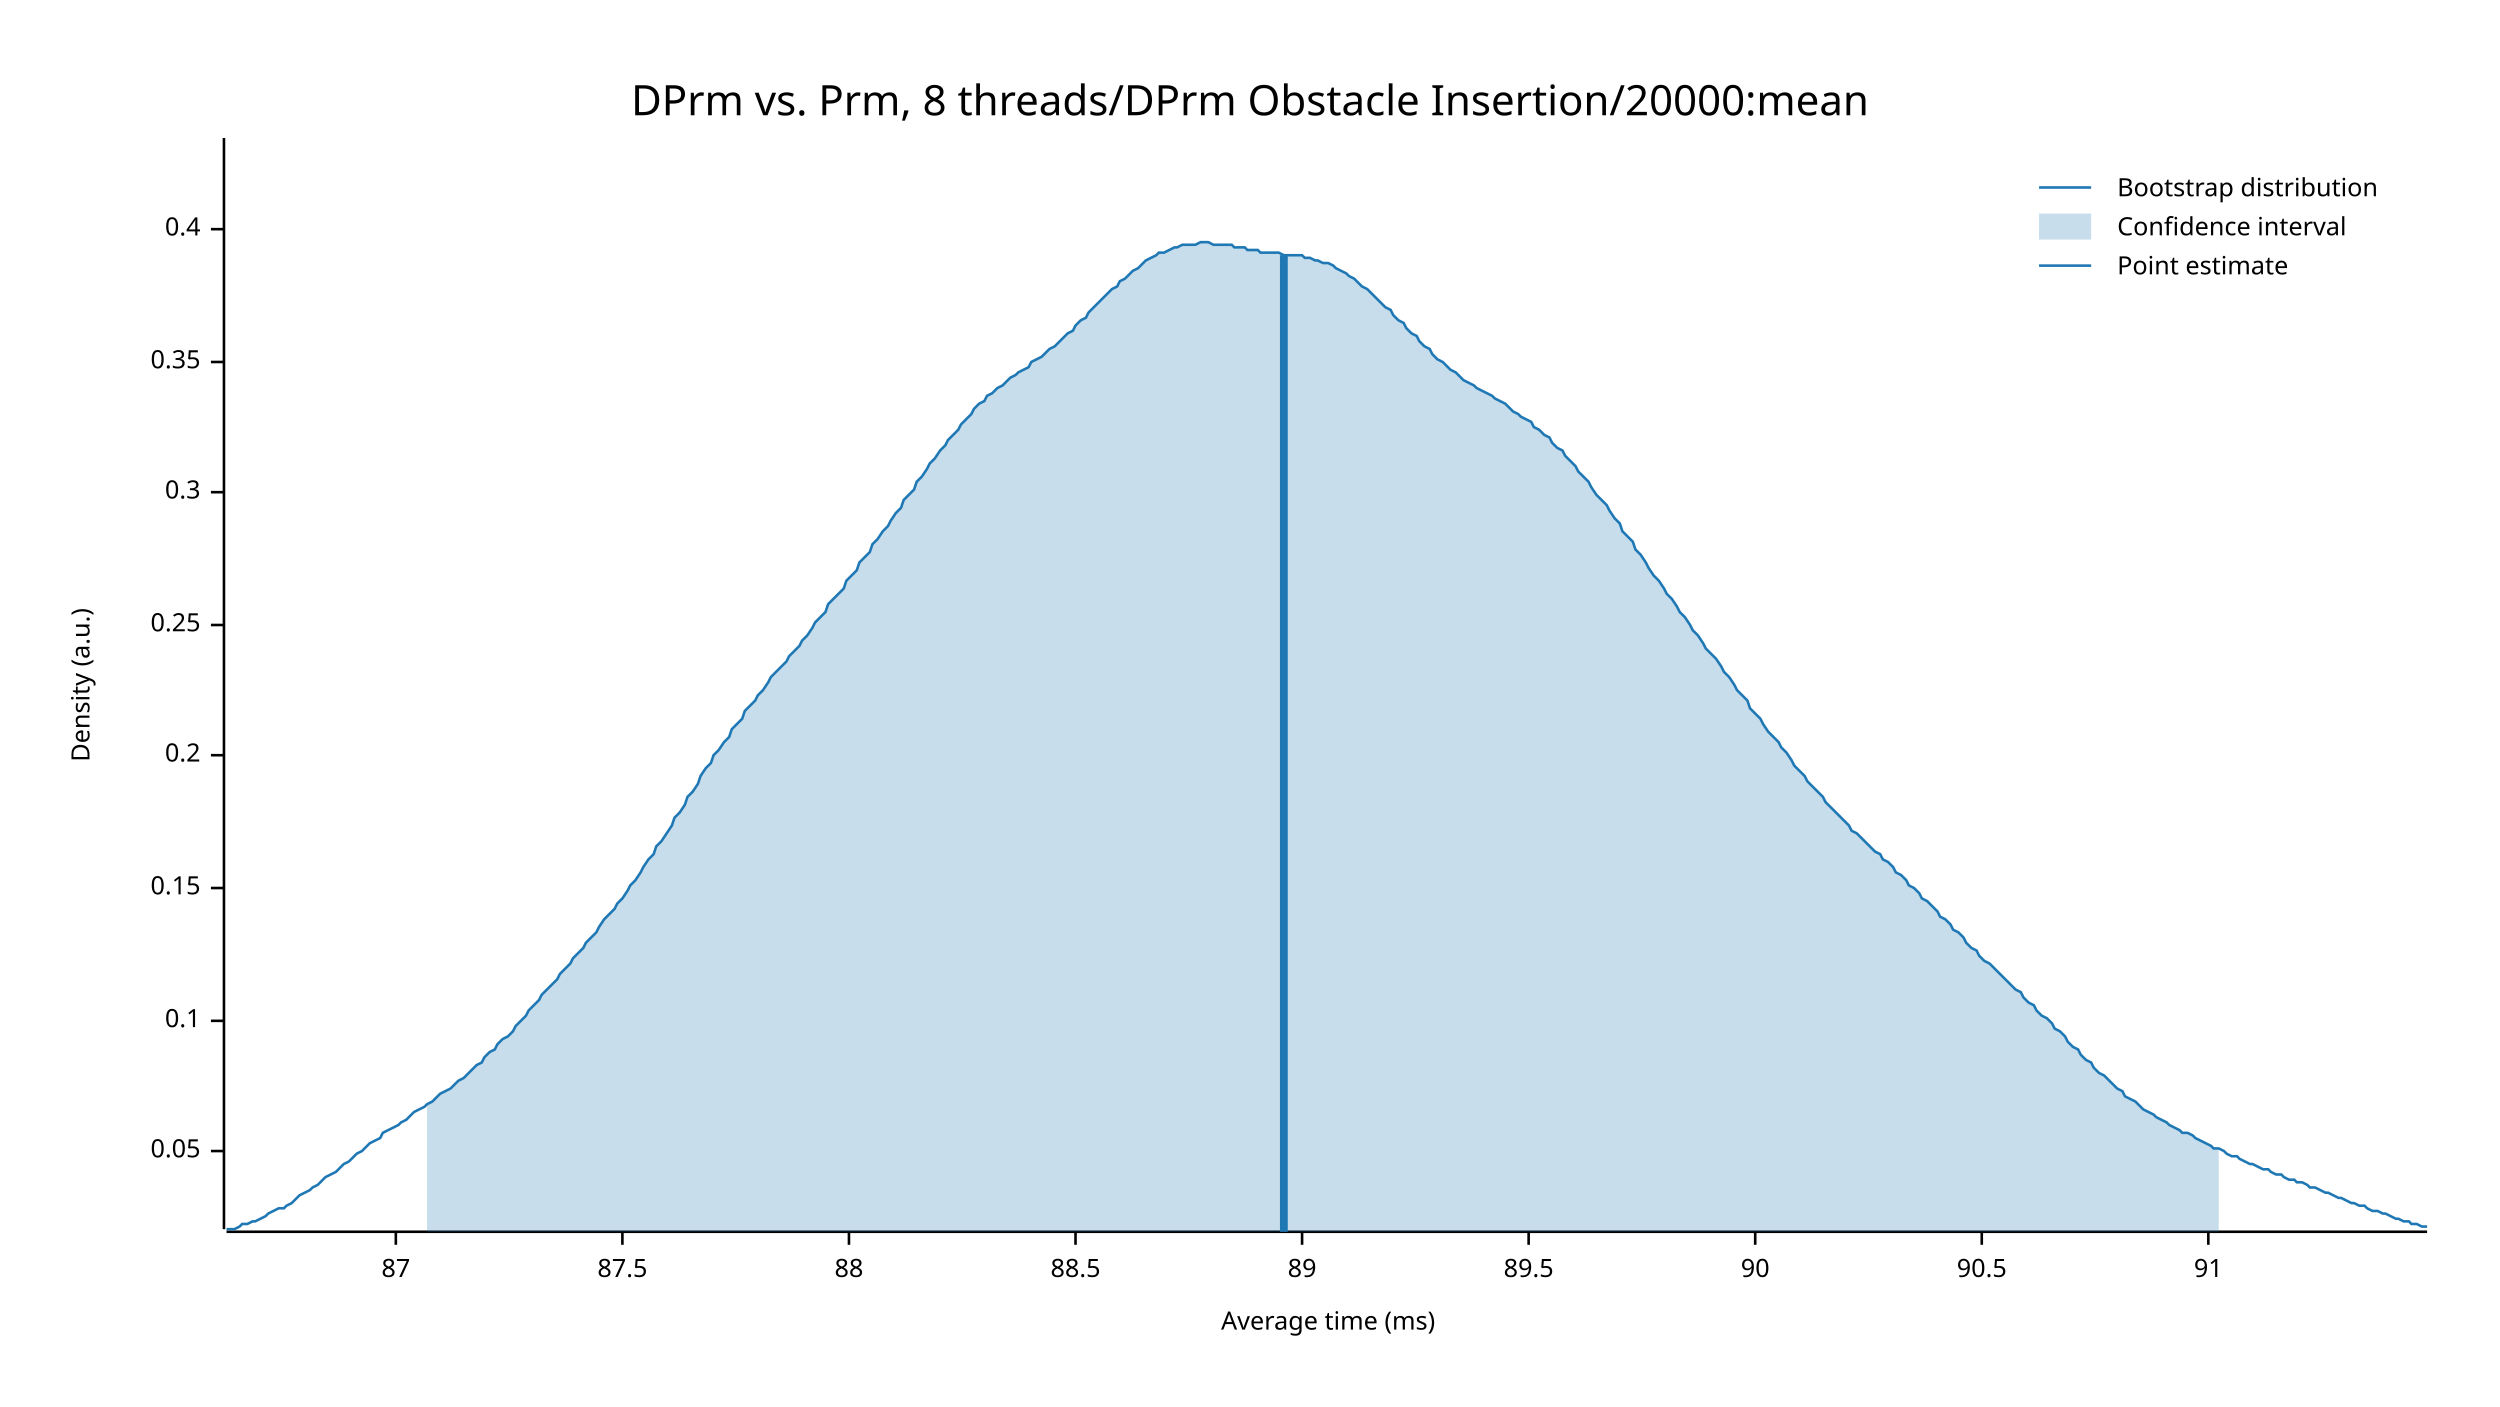
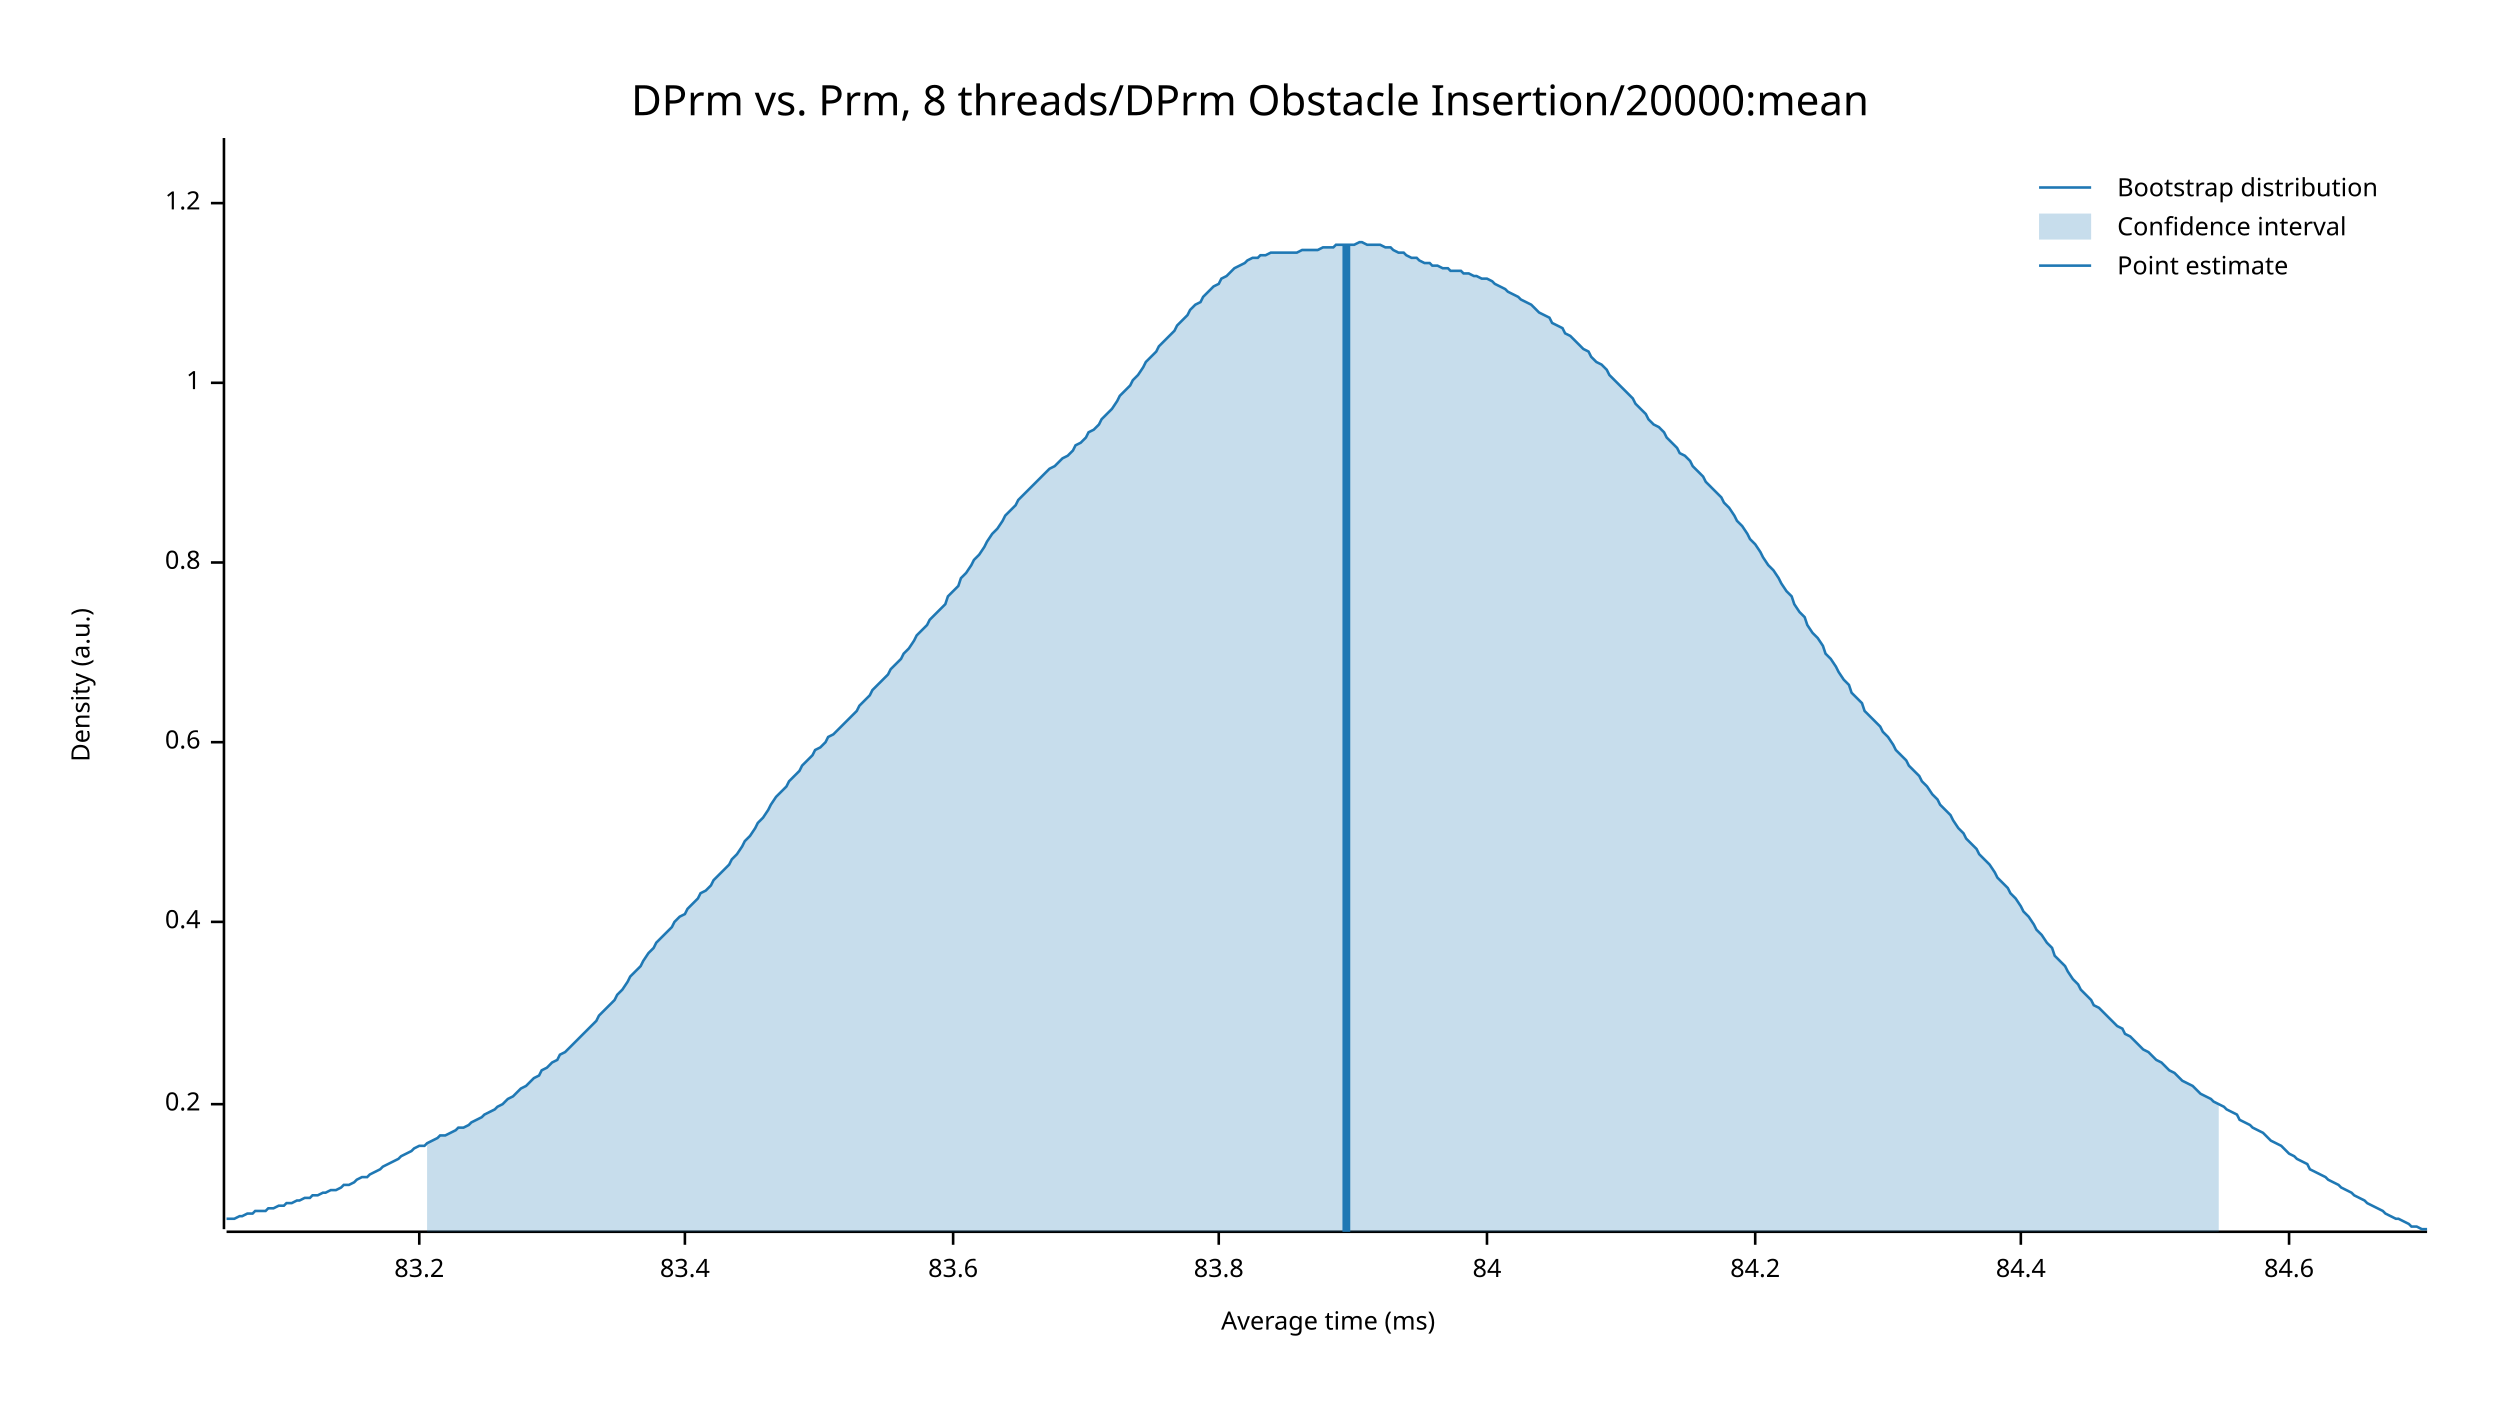
<svg xmlns="http://www.w3.org/2000/svg" width="960" height="540" viewBox="0 0 960 540">
  <text x="480" y="32" dy="0.76em" text-anchor="middle" font-family="sans-serif" font-size="16.129" opacity="1" fill="#000000">
DPrm vs. Prm, 8 threads/DPrm Obstacle Insertion/20000:mean
</text>
  <text x="27" y="263" dy="0.76em" text-anchor="middle" font-family="sans-serif" font-size="9.677" opacity="1" fill="#000000" transform="rotate(270, 27, 263)">
Density (a.u.)
</text>
  <text x="510" y="513" dy="-0.5ex" text-anchor="middle" font-family="sans-serif" font-size="9.677" opacity="1" fill="#000000">
Average time (ms)
</text>
  <polyline fill="none" opacity="1" stroke="#000000" stroke-width="1" points="86,53 86,472 " />
-   <text x="77" y="442" dy="0.5ex" text-anchor="end" font-family="sans-serif" font-size="9.677" opacity="1" fill="#000000">
- 0.05
- </text>
-   <polyline fill="none" opacity="1" stroke="#000000" stroke-width="1" points="81,442 86,442 " />
-   <text x="77" y="392" dy="0.5ex" text-anchor="end" font-family="sans-serif" font-size="9.677" opacity="1" fill="#000000">
- 0.1
- </text>
-   <polyline fill="none" opacity="1" stroke="#000000" stroke-width="1" points="81,392 86,392 " />
-   <text x="77" y="341" dy="0.5ex" text-anchor="end" font-family="sans-serif" font-size="9.677" opacity="1" fill="#000000">
- 0.15
- </text>
-   <polyline fill="none" opacity="1" stroke="#000000" stroke-width="1" points="81,341 86,341 " />
-   <text x="77" y="290" dy="0.5ex" text-anchor="end" font-family="sans-serif" font-size="9.677" opacity="1" fill="#000000">
+   <text x="77" y="424" dy="0.5ex" text-anchor="end" font-family="sans-serif" font-size="9.677" opacity="1" fill="#000000">
0.2
</text>
-   <polyline fill="none" opacity="1" stroke="#000000" stroke-width="1" points="81,290 86,290 " />
-   <text x="77" y="240" dy="0.5ex" text-anchor="end" font-family="sans-serif" font-size="9.677" opacity="1" fill="#000000">
- 0.25
- </text>
-   <polyline fill="none" opacity="1" stroke="#000000" stroke-width="1" points="81,240 86,240 " />
-   <text x="77" y="189" dy="0.5ex" text-anchor="end" font-family="sans-serif" font-size="9.677" opacity="1" fill="#000000">
- 0.3
- </text>
-   <polyline fill="none" opacity="1" stroke="#000000" stroke-width="1" points="81,189 86,189 " />
-   <text x="77" y="139" dy="0.5ex" text-anchor="end" font-family="sans-serif" font-size="9.677" opacity="1" fill="#000000">
- 0.35
- </text>
-   <polyline fill="none" opacity="1" stroke="#000000" stroke-width="1" points="81,139 86,139 " />
-   <text x="77" y="88" dy="0.5ex" text-anchor="end" font-family="sans-serif" font-size="9.677" opacity="1" fill="#000000">
+   <polyline fill="none" opacity="1" stroke="#000000" stroke-width="1" points="81,424 86,424 " />
+   <text x="77" y="354" dy="0.5ex" text-anchor="end" font-family="sans-serif" font-size="9.677" opacity="1" fill="#000000">
0.4
</text>
-   <polyline fill="none" opacity="1" stroke="#000000" stroke-width="1" points="81,88 86,88 " />
+   <polyline fill="none" opacity="1" stroke="#000000" stroke-width="1" points="81,354 86,354 " />
+   <text x="77" y="285" dy="0.5ex" text-anchor="end" font-family="sans-serif" font-size="9.677" opacity="1" fill="#000000">
+ 0.6
+ </text>
+   <polyline fill="none" opacity="1" stroke="#000000" stroke-width="1" points="81,285 86,285 " />
+   <text x="77" y="216" dy="0.5ex" text-anchor="end" font-family="sans-serif" font-size="9.677" opacity="1" fill="#000000">
+ 0.8
+ </text>
+   <polyline fill="none" opacity="1" stroke="#000000" stroke-width="1" points="81,216 86,216 " />
+   <text x="77" y="147" dy="0.5ex" text-anchor="end" font-family="sans-serif" font-size="9.677" opacity="1" fill="#000000">
+ 1
+ </text>
+   <polyline fill="none" opacity="1" stroke="#000000" stroke-width="1" points="81,147 86,147 " />
+   <text x="77" y="78" dy="0.5ex" text-anchor="end" font-family="sans-serif" font-size="9.677" opacity="1" fill="#000000">
+ 1.2
+ </text>
+   <polyline fill="none" opacity="1" stroke="#000000" stroke-width="1" points="81,78 86,78 " />
  <polyline fill="none" opacity="1" stroke="#000000" stroke-width="1" points="87,473 932,473 " />
-   <text x="152" y="483" dy="0.76em" text-anchor="middle" font-family="sans-serif" font-size="9.677" opacity="1" fill="#000000">
- 87
+   <text x="161" y="483" dy="0.76em" text-anchor="middle" font-family="sans-serif" font-size="9.677" opacity="1" fill="#000000">
+ 83.2
</text>
-   <polyline fill="none" opacity="1" stroke="#000000" stroke-width="1" points="152,473 152,478 " />
-   <text x="239" y="483" dy="0.76em" text-anchor="middle" font-family="sans-serif" font-size="9.677" opacity="1" fill="#000000">
- 87.5
+   <polyline fill="none" opacity="1" stroke="#000000" stroke-width="1" points="161,473 161,478 " />
+   <text x="263" y="483" dy="0.76em" text-anchor="middle" font-family="sans-serif" font-size="9.677" opacity="1" fill="#000000">
+ 83.4
</text>
-   <polyline fill="none" opacity="1" stroke="#000000" stroke-width="1" points="239,473 239,478 " />
-   <text x="326" y="483" dy="0.76em" text-anchor="middle" font-family="sans-serif" font-size="9.677" opacity="1" fill="#000000">
- 88
+   <polyline fill="none" opacity="1" stroke="#000000" stroke-width="1" points="263,473 263,478 " />
+   <text x="366" y="483" dy="0.76em" text-anchor="middle" font-family="sans-serif" font-size="9.677" opacity="1" fill="#000000">
+ 83.6
</text>
-   <polyline fill="none" opacity="1" stroke="#000000" stroke-width="1" points="326,473 326,478 " />
-   <text x="413" y="483" dy="0.76em" text-anchor="middle" font-family="sans-serif" font-size="9.677" opacity="1" fill="#000000">
- 88.5
+   <polyline fill="none" opacity="1" stroke="#000000" stroke-width="1" points="366,473 366,478 " />
+   <text x="468" y="483" dy="0.76em" text-anchor="middle" font-family="sans-serif" font-size="9.677" opacity="1" fill="#000000">
+ 83.8
</text>
-   <polyline fill="none" opacity="1" stroke="#000000" stroke-width="1" points="413,473 413,478 " />
-   <text x="500" y="483" dy="0.76em" text-anchor="middle" font-family="sans-serif" font-size="9.677" opacity="1" fill="#000000">
- 89
+   <polyline fill="none" opacity="1" stroke="#000000" stroke-width="1" points="468,473 468,478 " />
+   <text x="571" y="483" dy="0.76em" text-anchor="middle" font-family="sans-serif" font-size="9.677" opacity="1" fill="#000000">
+ 84
</text>
-   <polyline fill="none" opacity="1" stroke="#000000" stroke-width="1" points="500,473 500,478 " />
-   <text x="587" y="483" dy="0.76em" text-anchor="middle" font-family="sans-serif" font-size="9.677" opacity="1" fill="#000000">
- 89.5
- </text>
-   <polyline fill="none" opacity="1" stroke="#000000" stroke-width="1" points="587,473 587,478 " />
+   <polyline fill="none" opacity="1" stroke="#000000" stroke-width="1" points="571,473 571,478 " />
  <text x="674" y="483" dy="0.76em" text-anchor="middle" font-family="sans-serif" font-size="9.677" opacity="1" fill="#000000">
- 90
+ 84.2
</text>
  <polyline fill="none" opacity="1" stroke="#000000" stroke-width="1" points="674,473 674,478 " />
-   <text x="761" y="483" dy="0.76em" text-anchor="middle" font-family="sans-serif" font-size="9.677" opacity="1" fill="#000000">
- 90.5
+   <text x="776" y="483" dy="0.76em" text-anchor="middle" font-family="sans-serif" font-size="9.677" opacity="1" fill="#000000">
+ 84.4
</text>
-   <polyline fill="none" opacity="1" stroke="#000000" stroke-width="1" points="761,473 761,478 " />
-   <text x="848" y="483" dy="0.76em" text-anchor="middle" font-family="sans-serif" font-size="9.677" opacity="1" fill="#000000">
- 91
+   <polyline fill="none" opacity="1" stroke="#000000" stroke-width="1" points="776,473 776,478 " />
+   <text x="879" y="483" dy="0.76em" text-anchor="middle" font-family="sans-serif" font-size="9.677" opacity="1" fill="#000000">
+ 84.6
</text>
-   <polyline fill="none" opacity="1" stroke="#000000" stroke-width="1" points="848,473 848,478 " />
-   <polyline fill="none" opacity="1" stroke="#1F78B4" stroke-width="1" points="87,472 88,472 90,472 92,471 93,470 95,470 97,469 98,469 100,468 102,467 103,466 105,465 107,464 109,464 110,463 112,462 114,460 115,459 117,458 119,457 120,456 122,455 124,453 125,452 127,451 129,450 131,448 132,447 134,446 136,444 137,443 139,442 141,440 142,439 144,438 146,437 147,435 149,434 151,433 153,432 154,431 156,430 158,428 159,427 161,426 163,425 164,424 166,423 168,421 169,420 171,419 173,418 175,416 176,415 178,414 180,412 181,411 183,409 185,408 186,406 188,404 190,403 191,401 193,399 195,398 197,396 198,394 200,392 202,390 203,388 205,386 207,384 208,382 210,380 212,378 214,376 215,374 217,372 219,370 220,368 222,366 224,364 225,362 227,360 229,358 230,356 232,353 234,351 236,349 237,347 239,345 241,342 242,340 244,338 246,335 247,333 249,330 251,328 252,325 254,323 256,320 258,317 259,314 261,312 263,309 264,306 266,304 268,301 269,298 271,295 273,293 274,290 276,288 278,285 280,283 281,280 283,278 285,276 286,273 288,271 290,269 291,267 293,265 295,262 296,260 298,258 300,256 302,254 303,252 305,250 307,248 308,246 310,244 312,241 313,239 315,237 317,235 318,232 320,230 322,228 324,226 325,223 327,221 329,219 330,216 332,214 334,212 335,209 337,207 339,204 341,202 342,200 344,197 346,195 347,192 349,190 351,188 352,185 354,183 356,180 357,178 359,176 361,173 363,171 364,169 366,167 368,165 369,163 371,161 373,159 374,157 376,155 378,154 379,152 381,151 383,149 385,148 386,147 388,145 390,144 391,143 393,142 395,141 396,139 398,138 400,137 401,136 403,134 405,133 407,131 408,130 410,128 412,127 413,125 415,123 417,122 418,120 420,118 422,116 423,115 425,113 427,111 429,110 430,108 432,107 434,105 435,104 437,103 439,101 440,100 442,99 444,98 445,97 447,97 449,96 451,95 452,95 454,94 456,94 457,94 459,94 461,93 462,93 464,93 466,94 468,94 469,94 471,94 473,94 474,95 476,95 478,95 479,96 481,96 483,96 484,97 486,97 488,97 490,97 491,97 493,98 495,98 496,98 498,98 500,98 501,99 503,99 505,100 506,100 508,101 510,101 512,102 513,103 515,104 517,105 518,106 520,107 522,109 523,110 525,111 527,113 528,114 530,116 532,118 534,119 535,121 537,123 539,124 540,126 542,128 544,129 545,131 547,133 549,134 550,136 552,138 554,139 556,141 557,142 559,143 561,145 562,146 564,147 566,148 567,149 569,150 571,151 573,152 574,153 576,154 578,155 579,156 581,158 583,159 584,160 586,161 588,162 589,164 591,165 593,167 595,168 596,170 598,172 600,173 601,175 603,177 605,179 606,181 608,183 610,185 611,187 613,190 615,192 617,194 618,196 620,199 622,201 623,204 625,206 627,208 628,211 630,213 632,216 633,218 635,221 637,223 639,226 640,228 642,230 644,233 645,235 647,237 649,240 650,242 652,244 654,247 655,249 657,251 659,253 661,256 662,258 664,260 666,263 667,265 669,267 671,269 672,272 674,274 676,276 677,278 679,281 681,283 683,285 684,287 686,289 688,292 689,294 691,296 693,298 694,300 696,302 698,304 700,306 701,308 703,310 705,312 706,313 708,315 710,317 711,319 713,320 715,322 716,323 718,325 720,327 722,328 723,330 725,331 727,333 728,335 730,336 732,338 733,340 735,341 737,343 738,345 740,346 742,348 744,350 745,352 747,353 749,355 750,357 752,358 754,360 755,362 757,364 759,365 760,367 762,369 764,370 766,372 767,373 769,375 771,377 772,378 774,380 776,381 777,383 779,385 781,386 782,388 784,390 786,391 788,393 789,395 791,396 793,398 794,400 796,402 798,403 799,405 801,407 803,408 804,410 806,412 808,413 810,415 811,416 813,418 815,419 816,421 818,422 820,423 821,424 823,426 825,427 827,428 828,429 830,430 832,431 833,432 835,433 837,434 838,435 840,435 842,436 843,437 845,438 847,439 849,440 850,441 852,441 854,442 855,443 857,444 859,444 860,445 862,446 864,447 865,447 867,448 869,449 871,449 872,450 874,451 876,451 877,452 879,453 881,453 882,454 884,454 886,455 887,456 889,456 891,457 893,458 894,458 896,459 898,460 899,460 901,461 903,462 904,462 906,463 908,463 909,464 911,465 913,465 915,466 916,466 918,467 920,468 921,468 923,469 925,469 926,470 928,470 930,471 932,471 " />
-   <polygon opacity="0.25" fill="#1F78B4" points="164,424 166,423 168,421 169,420 171,419 173,418 175,416 176,415 178,414 180,412 181,411 183,409 185,408 186,406 188,404 190,403 191,401 193,399 195,398 197,396 198,394 200,392 202,390 203,388 205,386 207,384 208,382 210,380 212,378 214,376 215,374 217,372 219,370 220,368 222,366 224,364 225,362 227,360 229,358 230,356 232,353 234,351 236,349 237,347 239,345 241,342 242,340 244,338 246,335 247,333 249,330 251,328 252,325 254,323 256,320 258,317 259,314 261,312 263,309 264,306 266,304 268,301 269,298 271,295 273,293 274,290 276,288 278,285 280,283 281,280 283,278 285,276 286,273 288,271 290,269 291,267 293,265 295,262 296,260 298,258 300,256 302,254 303,252 305,250 307,248 308,246 310,244 312,241 313,239 315,237 317,235 318,232 320,230 322,228 324,226 325,223 327,221 329,219 330,216 332,214 334,212 335,209 337,207 339,204 341,202 342,200 344,197 346,195 347,192 349,190 351,188 352,185 354,183 356,180 357,178 359,176 361,173 363,171 364,169 366,167 368,165 369,163 371,161 373,159 374,157 376,155 378,154 379,152 381,151 383,149 385,148 386,147 388,145 390,144 391,143 393,142 395,141 396,139 398,138 400,137 401,136 403,134 405,133 407,131 408,130 410,128 412,127 413,125 415,123 417,122 418,120 420,118 422,116 423,115 425,113 427,111 429,110 430,108 432,107 434,105 435,104 437,103 439,101 440,100 442,99 444,98 445,97 447,97 449,96 451,95 452,95 454,94 456,94 457,94 459,94 461,93 462,93 464,93 466,94 468,94 469,94 471,94 473,94 474,95 476,95 478,95 479,96 481,96 483,96 484,97 486,97 488,97 490,97 491,97 493,98 495,98 496,98 498,98 500,98 501,99 503,99 505,100 506,100 508,101 510,101 512,102 513,103 515,104 517,105 518,106 520,107 522,109 523,110 525,111 527,113 528,114 530,116 532,118 534,119 535,121 537,123 539,124 540,126 542,128 544,129 545,131 547,133 549,134 550,136 552,138 554,139 556,141 557,142 559,143 561,145 562,146 564,147 566,148 567,149 569,150 571,151 573,152 574,153 576,154 578,155 579,156 581,158 583,159 584,160 586,161 588,162 589,164 591,165 593,167 595,168 596,170 598,172 600,173 601,175 603,177 605,179 606,181 608,183 610,185 611,187 613,190 615,192 617,194 618,196 620,199 622,201 623,204 625,206 627,208 628,211 630,213 632,216 633,218 635,221 637,223 639,226 640,228 642,230 644,233 645,235 647,237 649,240 650,242 652,244 654,247 655,249 657,251 659,253 661,256 662,258 664,260 666,263 667,265 669,267 671,269 672,272 674,274 676,276 677,278 679,281 681,283 683,285 684,287 686,289 688,292 689,294 691,296 693,298 694,300 696,302 698,304 700,306 701,308 703,310 705,312 706,313 708,315 710,317 711,319 713,320 715,322 716,323 718,325 720,327 722,328 723,330 725,331 727,333 728,335 730,336 732,338 733,340 735,341 737,343 738,345 740,346 742,348 744,350 745,352 747,353 749,355 750,357 752,358 754,360 755,362 757,364 759,365 760,367 762,369 764,370 766,372 767,373 769,375 771,377 772,378 774,380 776,381 777,383 779,385 781,386 782,388 784,390 786,391 788,393 789,395 791,396 793,398 794,400 796,402 798,403 799,405 801,407 803,408 804,410 806,412 808,413 810,415 811,416 813,418 815,419 816,421 818,422 820,423 821,424 823,426 825,427 827,428 828,429 830,430 832,431 833,432 835,433 837,434 838,435 840,435 842,436 843,437 845,438 847,439 849,440 850,441 852,441 852,473 164,473 " />
-   <polyline fill="none" opacity="1" stroke="#1F78B4" stroke-width="3" points="493,473 493,98 " />
+   <polyline fill="none" opacity="1" stroke="#000000" stroke-width="1" points="879,473 879,478 " />
+   <polyline fill="none" opacity="1" stroke="#1F78B4" stroke-width="1" points="87,468 88,468 90,468 92,467 93,467 95,466 97,466 98,465 100,465 102,465 103,464 105,464 107,463 109,463 110,462 112,462 114,461 115,461 117,460 119,460 120,459 122,459 124,458 125,458 127,457 129,457 131,456 132,455 134,455 136,454 137,453 139,452 141,452 142,451 144,450 146,449 147,448 149,447 151,446 153,445 154,444 156,443 158,442 159,441 161,440 163,440 164,439 166,438 168,437 169,436 171,436 173,435 175,434 176,433 178,433 180,432 181,431 183,430 185,429 186,428 188,427 190,426 191,425 193,424 195,422 197,421 198,420 200,418 202,417 203,416 205,414 207,413 208,411 210,410 212,408 214,407 215,405 217,404 219,402 220,401 222,399 224,397 225,396 227,394 229,392 230,390 232,388 234,386 236,384 237,382 239,380 241,377 242,375 244,373 246,371 247,369 249,366 251,364 252,362 254,360 256,358 258,356 259,354 261,352 263,351 264,349 266,347 268,345 269,343 271,342 273,340 274,338 276,336 278,334 280,332 281,330 283,328 285,325 286,323 288,321 290,318 291,316 293,314 295,311 296,309 298,306 300,304 302,302 303,300 305,298 307,296 308,294 310,292 312,290 313,288 315,287 317,285 318,283 320,282 322,280 324,278 325,277 327,275 329,273 330,271 332,269 334,267 335,265 337,263 339,261 341,259 342,257 344,255 346,253 347,251 349,249 351,246 352,244 354,242 356,240 357,238 359,236 361,234 363,232 364,229 366,227 368,225 369,222 371,220 373,217 374,215 376,213 378,210 379,208 381,205 383,203 385,200 386,198 388,196 390,194 391,192 393,190 395,188 396,187 398,185 400,183 401,182 403,180 405,179 407,177 408,176 410,175 412,173 413,171 415,170 417,168 418,166 420,165 422,163 423,161 425,159 427,157 429,154 430,152 432,150 434,148 435,146 437,144 439,141 440,139 442,137 444,135 445,133 447,131 449,129 451,127 452,125 454,123 456,121 457,119 459,117 461,116 462,114 464,112 466,110 468,109 469,107 471,106 473,104 474,103 476,102 478,101 479,100 481,99 483,99 484,98 486,98 488,97 490,97 491,97 493,97 495,97 496,97 498,97 500,96 501,96 503,96 505,96 506,96 508,95 510,95 512,95 513,94 515,94 517,94 518,94 520,94 522,93 523,93 525,94 527,94 528,94 530,94 532,95 534,95 535,96 537,97 539,97 540,98 542,99 544,99 545,100 547,101 549,101 550,102 552,102 554,103 556,103 557,104 559,104 561,104 562,105 564,105 566,106 567,106 569,107 571,107 573,108 574,109 576,110 578,111 579,112 581,113 583,114 584,115 586,116 588,117 589,118 591,120 593,121 595,122 596,124 598,125 600,126 601,128 603,129 605,131 606,132 608,134 610,135 611,137 613,139 615,140 617,142 618,144 620,146 622,148 623,149 625,151 627,153 628,155 630,157 632,159 633,161 635,163 637,164 639,166 640,168 642,170 644,172 645,174 647,175 649,177 650,179 652,181 654,183 655,185 657,187 659,189 661,191 662,193 664,195 666,198 667,200 669,202 671,205 672,207 674,209 676,212 677,214 679,217 681,219 683,222 684,224 686,227 688,229 689,232 691,235 693,237 694,240 696,243 698,245 700,248 701,251 703,253 705,256 706,258 708,261 710,263 711,266 713,268 715,270 716,273 718,275 720,277 722,279 723,281 725,283 727,286 728,288 730,290 732,292 733,294 735,296 737,298 738,300 740,302 742,305 744,307 745,309 747,311 749,313 750,315 752,318 754,320 755,322 757,324 759,326 760,328 762,330 764,332 766,335 767,337 769,339 771,341 772,343 774,345 776,348 777,350 779,352 781,355 782,357 784,359 786,362 788,364 789,367 791,369 793,371 794,373 796,376 798,378 799,380 801,382 803,384 804,386 806,387 808,389 810,391 811,392 813,394 815,395 816,397 818,398 820,400 821,401 823,403 825,404 827,406 828,407 830,408 832,410 833,411 835,412 837,414 838,415 840,416 842,417 843,418 845,420 847,421 849,422 850,423 852,424 854,425 855,426 857,427 859,428 860,430 862,431 864,432 865,433 867,434 869,435 871,437 872,438 874,439 876,440 877,441 879,443 881,444 882,445 884,446 886,447 887,449 889,450 891,451 893,452 894,453 896,454 898,455 899,456 901,457 903,458 904,459 906,460 908,461 909,462 911,463 913,464 915,465 916,466 918,467 920,468 921,468 923,469 925,470 926,471 928,471 930,472 932,472 " />
+   <polygon opacity="0.25" fill="#1F78B4" points="164,439 166,438 168,437 169,436 171,436 173,435 175,434 176,433 178,433 180,432 181,431 183,430 185,429 186,428 188,427 190,426 191,425 193,424 195,422 197,421 198,420 200,418 202,417 203,416 205,414 207,413 208,411 210,410 212,408 214,407 215,405 217,404 219,402 220,401 222,399 224,397 225,396 227,394 229,392 230,390 232,388 234,386 236,384 237,382 239,380 241,377 242,375 244,373 246,371 247,369 249,366 251,364 252,362 254,360 256,358 258,356 259,354 261,352 263,351 264,349 266,347 268,345 269,343 271,342 273,340 274,338 276,336 278,334 280,332 281,330 283,328 285,325 286,323 288,321 290,318 291,316 293,314 295,311 296,309 298,306 300,304 302,302 303,300 305,298 307,296 308,294 310,292 312,290 313,288 315,287 317,285 318,283 320,282 322,280 324,278 325,277 327,275 329,273 330,271 332,269 334,267 335,265 337,263 339,261 341,259 342,257 344,255 346,253 347,251 349,249 351,246 352,244 354,242 356,240 357,238 359,236 361,234 363,232 364,229 366,227 368,225 369,222 371,220 373,217 374,215 376,213 378,210 379,208 381,205 383,203 385,200 386,198 388,196 390,194 391,192 393,190 395,188 396,187 398,185 400,183 401,182 403,180 405,179 407,177 408,176 410,175 412,173 413,171 415,170 417,168 418,166 420,165 422,163 423,161 425,159 427,157 429,154 430,152 432,150 434,148 435,146 437,144 439,141 440,139 442,137 444,135 445,133 447,131 449,129 451,127 452,125 454,123 456,121 457,119 459,117 461,116 462,114 464,112 466,110 468,109 469,107 471,106 473,104 474,103 476,102 478,101 479,100 481,99 483,99 484,98 486,98 488,97 490,97 491,97 493,97 495,97 496,97 498,97 500,96 501,96 503,96 505,96 506,96 508,95 510,95 512,95 513,94 515,94 517,94 518,94 520,94 522,93 523,93 525,94 527,94 528,94 530,94 532,95 534,95 535,96 537,97 539,97 540,98 542,99 544,99 545,100 547,101 549,101 550,102 552,102 554,103 556,103 557,104 559,104 561,104 562,105 564,105 566,106 567,106 569,107 571,107 573,108 574,109 576,110 578,111 579,112 581,113 583,114 584,115 586,116 588,117 589,118 591,120 593,121 595,122 596,124 598,125 600,126 601,128 603,129 605,131 606,132 608,134 610,135 611,137 613,139 615,140 617,142 618,144 620,146 622,148 623,149 625,151 627,153 628,155 630,157 632,159 633,161 635,163 637,164 639,166 640,168 642,170 644,172 645,174 647,175 649,177 650,179 652,181 654,183 655,185 657,187 659,189 661,191 662,193 664,195 666,198 667,200 669,202 671,205 672,207 674,209 676,212 677,214 679,217 681,219 683,222 684,224 686,227 688,229 689,232 691,235 693,237 694,240 696,243 698,245 700,248 701,251 703,253 705,256 706,258 708,261 710,263 711,266 713,268 715,270 716,273 718,275 720,277 722,279 723,281 725,283 727,286 728,288 730,290 732,292 733,294 735,296 737,298 738,300 740,302 742,305 744,307 745,309 747,311 749,313 750,315 752,318 754,320 755,322 757,324 759,326 760,328 762,330 764,332 766,335 767,337 769,339 771,341 772,343 774,345 776,348 777,350 779,352 781,355 782,357 784,359 786,362 788,364 789,367 791,369 793,371 794,373 796,376 798,378 799,380 801,382 803,384 804,386 806,387 808,389 810,391 811,392 813,394 815,395 816,397 818,398 820,400 821,401 823,403 825,404 827,406 828,407 830,408 832,410 833,411 835,412 837,414 838,415 840,416 842,417 843,418 845,420 847,421 849,422 850,423 852,424 852,473 164,473 " />
+   <polyline fill="none" opacity="1" stroke="#1F78B4" stroke-width="3" points="517,473 517,94 " />
  <text x="813" y="68" dy="0.76em" text-anchor="start" font-family="sans-serif" font-size="9.677" opacity="1" fill="#000000">
Bootstrap distribution
</text>
  <text x="813" y="83" dy="0.76em" text-anchor="start" font-family="sans-serif" font-size="9.677" opacity="1" fill="#000000">
Confidence interval
</text>
  <text x="813" y="98" dy="0.76em" text-anchor="start" font-family="sans-serif" font-size="9.677" opacity="1" fill="#000000">
Point estimate
</text>
  <polyline fill="none" opacity="1" stroke="#1F78B4" stroke-width="1" points="783,72 803,72 " />
  <rect x="783" y="82" width="20" height="10" opacity="0.25" fill="#1F78B4" stroke="none" />
  <polyline fill="none" opacity="1" stroke="#1F78B4" stroke-width="1" points="783,102 803,102 " />
</svg>
